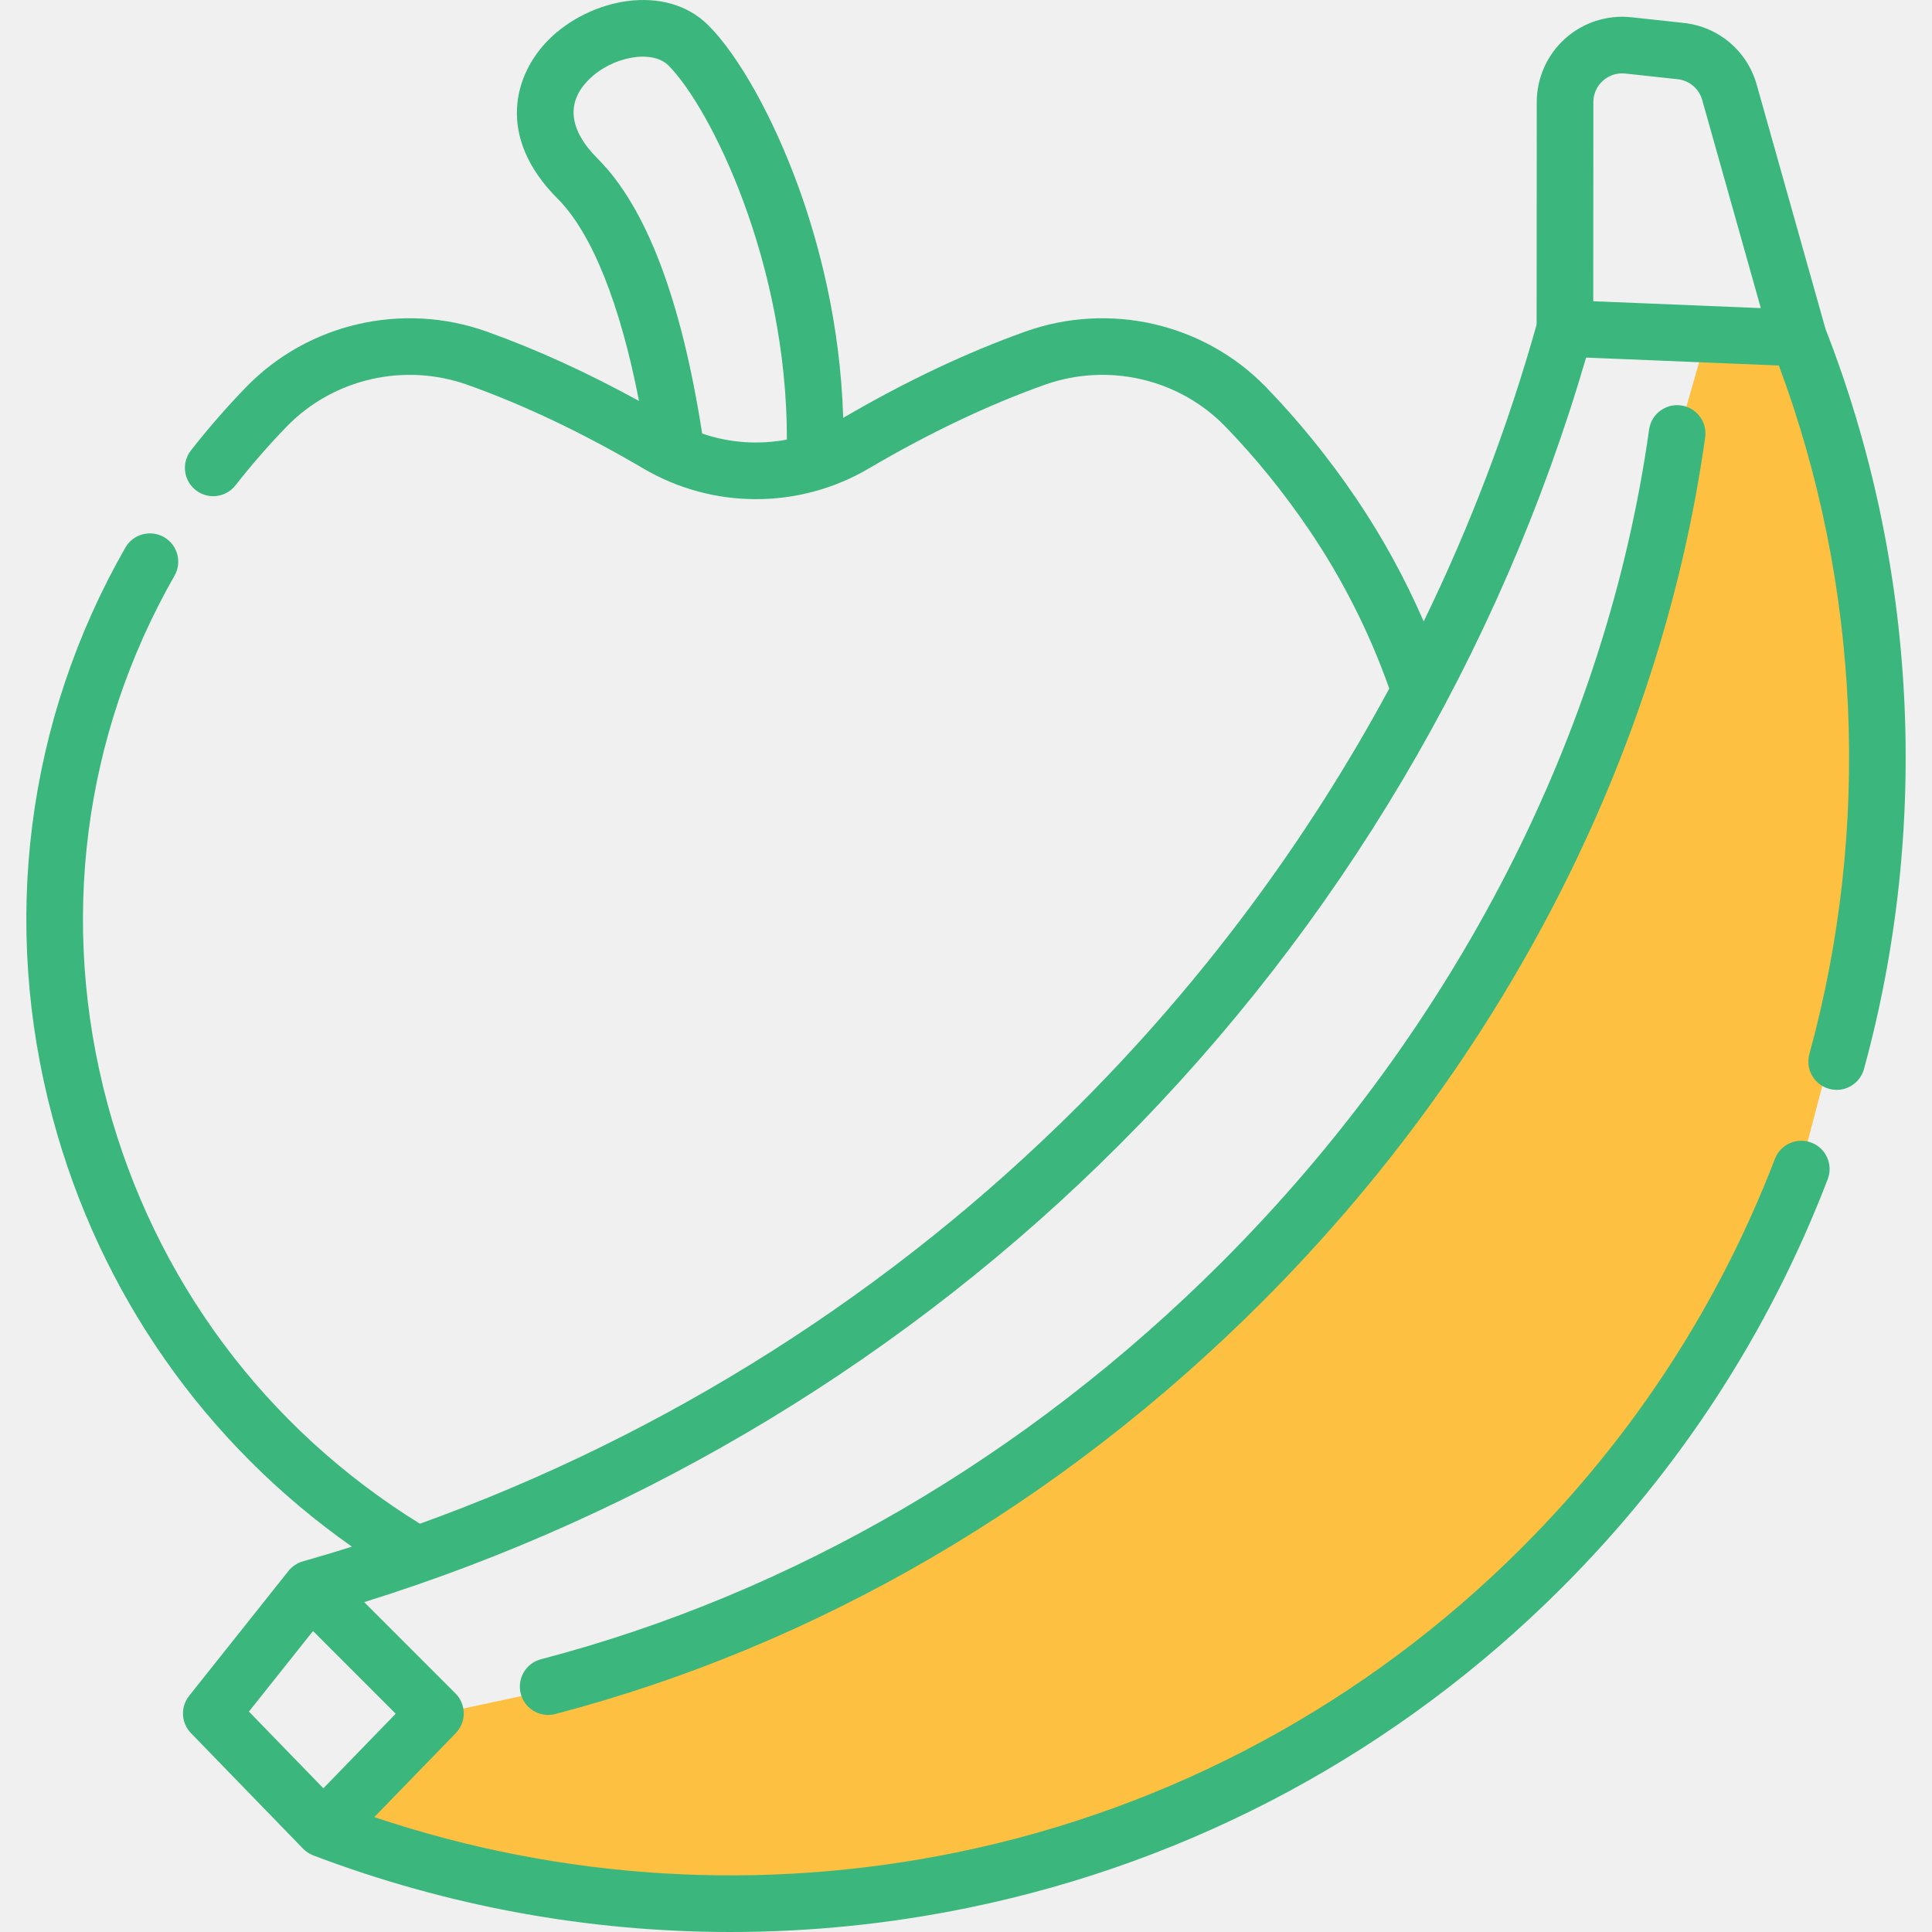
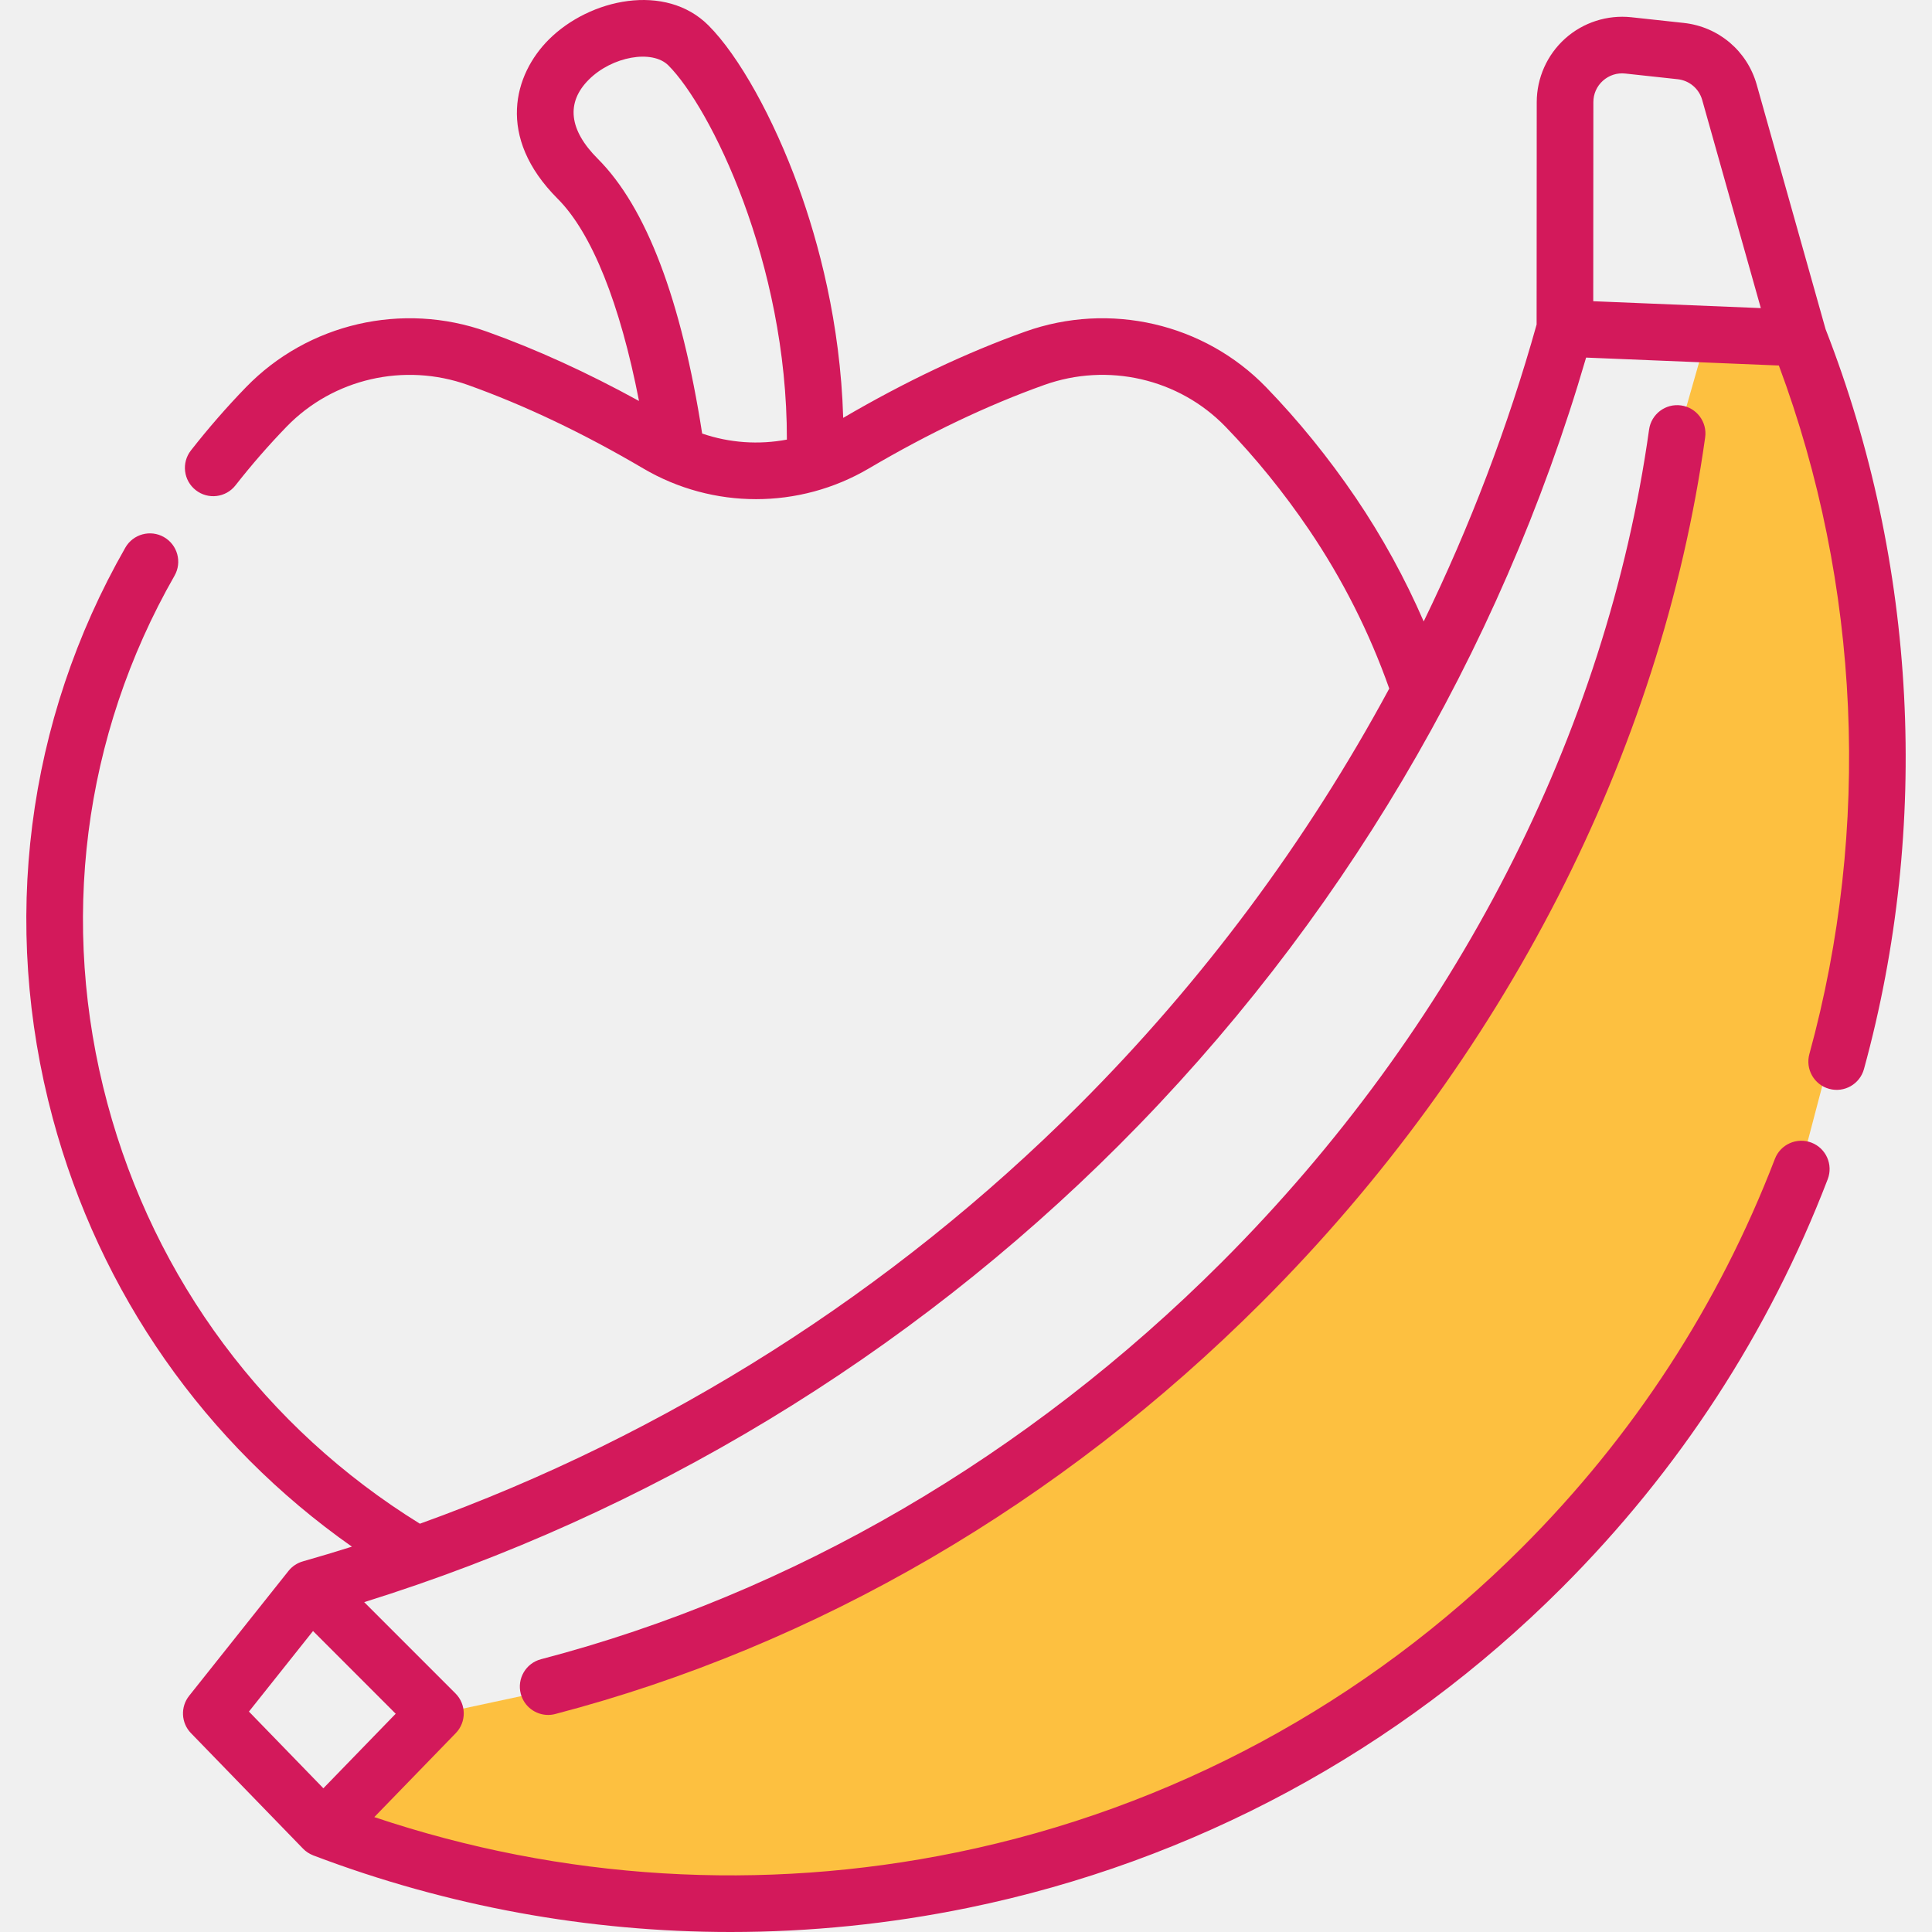
<svg xmlns="http://www.w3.org/2000/svg" width="80" height="80" viewBox="0 0 80 80" fill="none">
  <g clip-path="url(#clip0)">
    <path d="M25 69.5L18 71L16.5 72L15 74L14 75.5L17 76.5C18.5 77 20.5 77.5 21.5 78C22.3 78.4 30.167 78.5 34 78.5C50.8 78.1 63.667 66.333 68 60.5L74 50.5L76.5 41L77.5 27.5C76.667 24 75 16.9 75 16.5C75 16.1 74 14.667 73.5 14L70.5 14.5L69.5 18V19C69.333 20 69 22.1 69 22.5C69 22.9 67.667 26.333 67 28L64.5 35L59.5 43.5L52 53L45 59.5L34.5 65.5L25 69.5Z" fill="#FDC040" />
-     <path d="M75.593 13.629L72.742 3.506C72.348 2.108 71.161 1.104 69.717 0.949L67.549 0.714C66.552 0.607 65.553 0.929 64.808 1.598C64.062 2.268 63.634 3.226 63.633 4.229L63.628 13.438C62.44 17.673 60.871 21.788 58.952 25.733C58.178 23.951 57.239 22.234 56.137 20.608C55.015 18.956 53.767 17.418 52.428 16.035C49.863 13.387 45.947 12.483 42.451 13.732C40.009 14.604 37.474 15.806 34.915 17.303C34.798 13.357 33.88 9.995 33.069 7.756C32.027 4.883 30.597 2.314 29.335 1.051C27.56 -0.724 24.426 -0.063 22.723 1.64C21.288 3.074 20.524 5.661 23.093 8.231C24.505 9.644 25.677 12.575 26.46 16.603C24.322 15.429 22.209 14.463 20.161 13.732C16.667 12.483 12.751 13.387 10.185 16.035C9.392 16.852 8.625 17.733 7.906 18.651C7.507 19.16 7.596 19.897 8.106 20.296C8.615 20.696 9.352 20.607 9.751 20.097C10.42 19.243 11.132 18.426 11.868 17.667C13.796 15.678 16.741 15 19.373 15.94C21.716 16.777 24.16 17.94 26.636 19.398C29.517 21.093 33.096 21.093 35.977 19.398C38.452 17.941 40.896 16.777 43.24 15.94C45.872 14.999 48.817 15.677 50.744 17.667C51.989 18.953 53.151 20.385 54.197 21.925C55.593 23.984 56.709 26.199 57.526 28.512C54.121 34.82 49.797 40.642 44.683 45.756C36.951 53.489 27.593 59.42 17.387 63.094C10.99 59.137 6.405 52.979 4.448 45.695C2.446 38.239 3.432 30.477 7.226 23.84C7.547 23.278 7.352 22.561 6.789 22.24C6.228 21.919 5.511 22.114 5.19 22.676C1.088 29.854 0.02 38.245 2.184 46.303C4.131 53.553 8.491 59.769 14.572 64.044C13.902 64.255 13.23 64.457 12.554 64.649C12.552 64.649 12.549 64.65 12.547 64.651C12.545 64.651 12.544 64.652 12.543 64.652C12.542 64.652 12.541 64.653 12.541 64.653C12.308 64.719 12.098 64.857 11.945 65.05L7.832 70.22C7.465 70.681 7.497 71.343 7.908 71.766L12.548 76.549C12.666 76.671 12.809 76.763 12.963 76.824C12.967 76.825 12.97 76.828 12.974 76.829C18.524 78.936 24.371 80 30.25 80C33.536 80 36.831 79.668 40.089 78.999C49.411 77.087 57.913 72.504 64.672 65.745C69.532 60.885 73.237 55.194 75.682 48.829C75.914 48.225 75.613 47.546 75.008 47.314C74.403 47.082 73.726 47.384 73.494 47.988C71.166 54.044 67.641 59.461 63.015 64.087C56.58 70.52 48.49 74.883 39.618 76.703C31.555 78.357 23.256 77.848 15.499 75.242L18.872 71.766C19.318 71.306 19.312 70.573 18.86 70.121L15.081 66.341C26.815 62.682 37.589 56.167 46.341 47.413C55.431 38.324 62.103 27.066 65.677 14.807L73.659 15.135C77.038 24.2 77.49 34.293 74.922 43.647C74.751 44.271 75.118 44.916 75.742 45.087C76.366 45.259 77.011 44.892 77.183 44.267C79.945 34.205 79.38 23.327 75.593 13.629ZM29.075 17.952C28.213 12.409 26.76 8.582 24.751 6.573C23.558 5.38 23.43 4.248 24.381 3.298C25.343 2.335 27.007 2.038 27.677 2.709C29.399 4.432 32.596 10.841 32.583 18.203C31.417 18.423 30.207 18.341 29.075 17.952ZM13.39 74.049L10.308 70.873L12.962 67.537L16.385 70.962L13.39 74.049ZM66.373 3.343C66.629 3.115 66.957 3.008 67.297 3.045L69.466 3.28C69.952 3.332 70.352 3.67 70.485 4.141L72.912 12.758L65.973 12.473L65.978 4.23C65.978 3.887 66.118 3.572 66.373 3.343Z" fill="#3BB77E" />
-     <path d="M68.285 17.787C66.524 30.37 60.239 42.616 50.586 52.269C42.553 60.301 32.807 65.985 22.401 68.705C21.775 68.869 21.4 69.509 21.564 70.136C21.701 70.663 22.177 71.012 22.697 71.012C22.795 71.012 22.895 70.999 22.994 70.973C33.803 68.148 43.917 62.253 52.244 53.926C62.255 43.916 68.776 31.197 70.607 18.111C70.697 17.47 70.25 16.878 69.609 16.788C68.968 16.698 68.375 17.145 68.285 17.787Z" fill="#3BB77E" />
+     <path d="M75.593 13.629L72.742 3.506C72.348 2.108 71.161 1.104 69.717 0.949L67.549 0.714C66.552 0.607 65.553 0.929 64.808 1.598C64.062 2.268 63.634 3.226 63.633 4.229L63.628 13.438C62.44 17.673 60.871 21.788 58.952 25.733C58.178 23.951 57.239 22.234 56.137 20.608C55.015 18.956 53.767 17.418 52.428 16.035C49.863 13.387 45.947 12.483 42.451 13.732C40.009 14.604 37.474 15.806 34.915 17.303C34.798 13.357 33.88 9.995 33.069 7.756C32.027 4.883 30.597 2.314 29.335 1.051C27.56 -0.724 24.426 -0.063 22.723 1.64C21.288 3.074 20.524 5.661 23.093 8.231C24.505 9.644 25.677 12.575 26.46 16.603C24.322 15.429 22.209 14.463 20.161 13.732C16.667 12.483 12.751 13.387 10.185 16.035C9.392 16.852 8.625 17.733 7.906 18.651C7.507 19.16 7.596 19.897 8.106 20.296C8.615 20.696 9.352 20.607 9.751 20.097C10.42 19.243 11.132 18.426 11.868 17.667C13.796 15.678 16.741 15 19.373 15.94C21.716 16.777 24.16 17.94 26.636 19.398C29.517 21.093 33.096 21.093 35.977 19.398C38.452 17.941 40.896 16.777 43.24 15.94C45.872 14.999 48.817 15.677 50.744 17.667C51.989 18.953 53.151 20.385 54.197 21.925C55.593 23.984 56.709 26.199 57.526 28.512C54.121 34.82 49.797 40.642 44.683 45.756C36.951 53.489 27.593 59.42 17.387 63.094C10.99 59.137 6.405 52.979 4.448 45.695C2.446 38.239 3.432 30.477 7.226 23.84C7.547 23.278 7.352 22.561 6.789 22.24C6.228 21.919 5.511 22.114 5.19 22.676C1.088 29.854 0.02 38.245 2.184 46.303C4.131 53.553 8.491 59.769 14.572 64.044C13.902 64.255 13.23 64.457 12.554 64.649C12.552 64.649 12.549 64.65 12.547 64.651C12.545 64.651 12.544 64.652 12.543 64.652C12.542 64.652 12.541 64.653 12.541 64.653C12.308 64.719 12.098 64.857 11.945 65.05L7.832 70.22C7.465 70.681 7.497 71.343 7.908 71.766L12.548 76.549C12.666 76.671 12.809 76.763 12.963 76.824C12.967 76.825 12.97 76.828 12.974 76.829C18.524 78.936 24.371 80 30.25 80C33.536 80 36.831 79.668 40.089 78.999C49.411 77.087 57.913 72.504 64.672 65.745C69.532 60.885 73.237 55.194 75.682 48.829C75.914 48.225 75.613 47.546 75.008 47.314C74.403 47.082 73.726 47.384 73.494 47.988C71.166 54.044 67.641 59.461 63.015 64.087C56.58 70.52 48.49 74.883 39.618 76.703C31.555 78.357 23.256 77.848 15.499 75.242L18.872 71.766C19.318 71.306 19.312 70.573 18.86 70.121L15.081 66.341C26.815 62.682 37.589 56.167 46.341 47.413C55.431 38.324 62.103 27.066 65.677 14.807L73.659 15.135C77.038 24.2 77.49 34.293 74.922 43.647C74.751 44.271 75.118 44.916 75.742 45.087C76.366 45.259 77.011 44.892 77.183 44.267C79.945 34.205 79.38 23.327 75.593 13.629ZM29.075 17.952C28.213 12.409 26.76 8.582 24.751 6.573C23.558 5.38 23.43 4.248 24.381 3.298C25.343 2.335 27.007 2.038 27.677 2.709C29.399 4.432 32.596 10.841 32.583 18.203C31.417 18.423 30.207 18.341 29.075 17.952ZM13.39 74.049L10.308 70.873L12.962 67.537L16.385 70.962L13.39 74.049ZM66.373 3.343C66.629 3.115 66.957 3.008 67.297 3.045L69.466 3.28C69.952 3.332 70.352 3.67 70.485 4.141L72.912 12.758L65.973 12.473L65.978 4.23C65.978 3.887 66.118 3.572 66.373 3.343Z" fill="#d3195b" />
+     <path d="M68.285 17.787C66.524 30.37 60.239 42.616 50.586 52.269C42.553 60.301 32.807 65.985 22.401 68.705C21.775 68.869 21.4 69.509 21.564 70.136C21.701 70.663 22.177 71.012 22.697 71.012C22.795 71.012 22.895 70.999 22.994 70.973C33.803 68.148 43.917 62.253 52.244 53.926C62.255 43.916 68.776 31.197 70.607 18.111C70.697 17.47 70.25 16.878 69.609 16.788C68.968 16.698 68.375 17.145 68.285 17.787Z" fill="#d3195b" />
  </g>
  <defs>
    <clipPath id="clip0">
      <rect width="80" height="80" fill="white" />
    </clipPath>
  </defs>
</svg>
